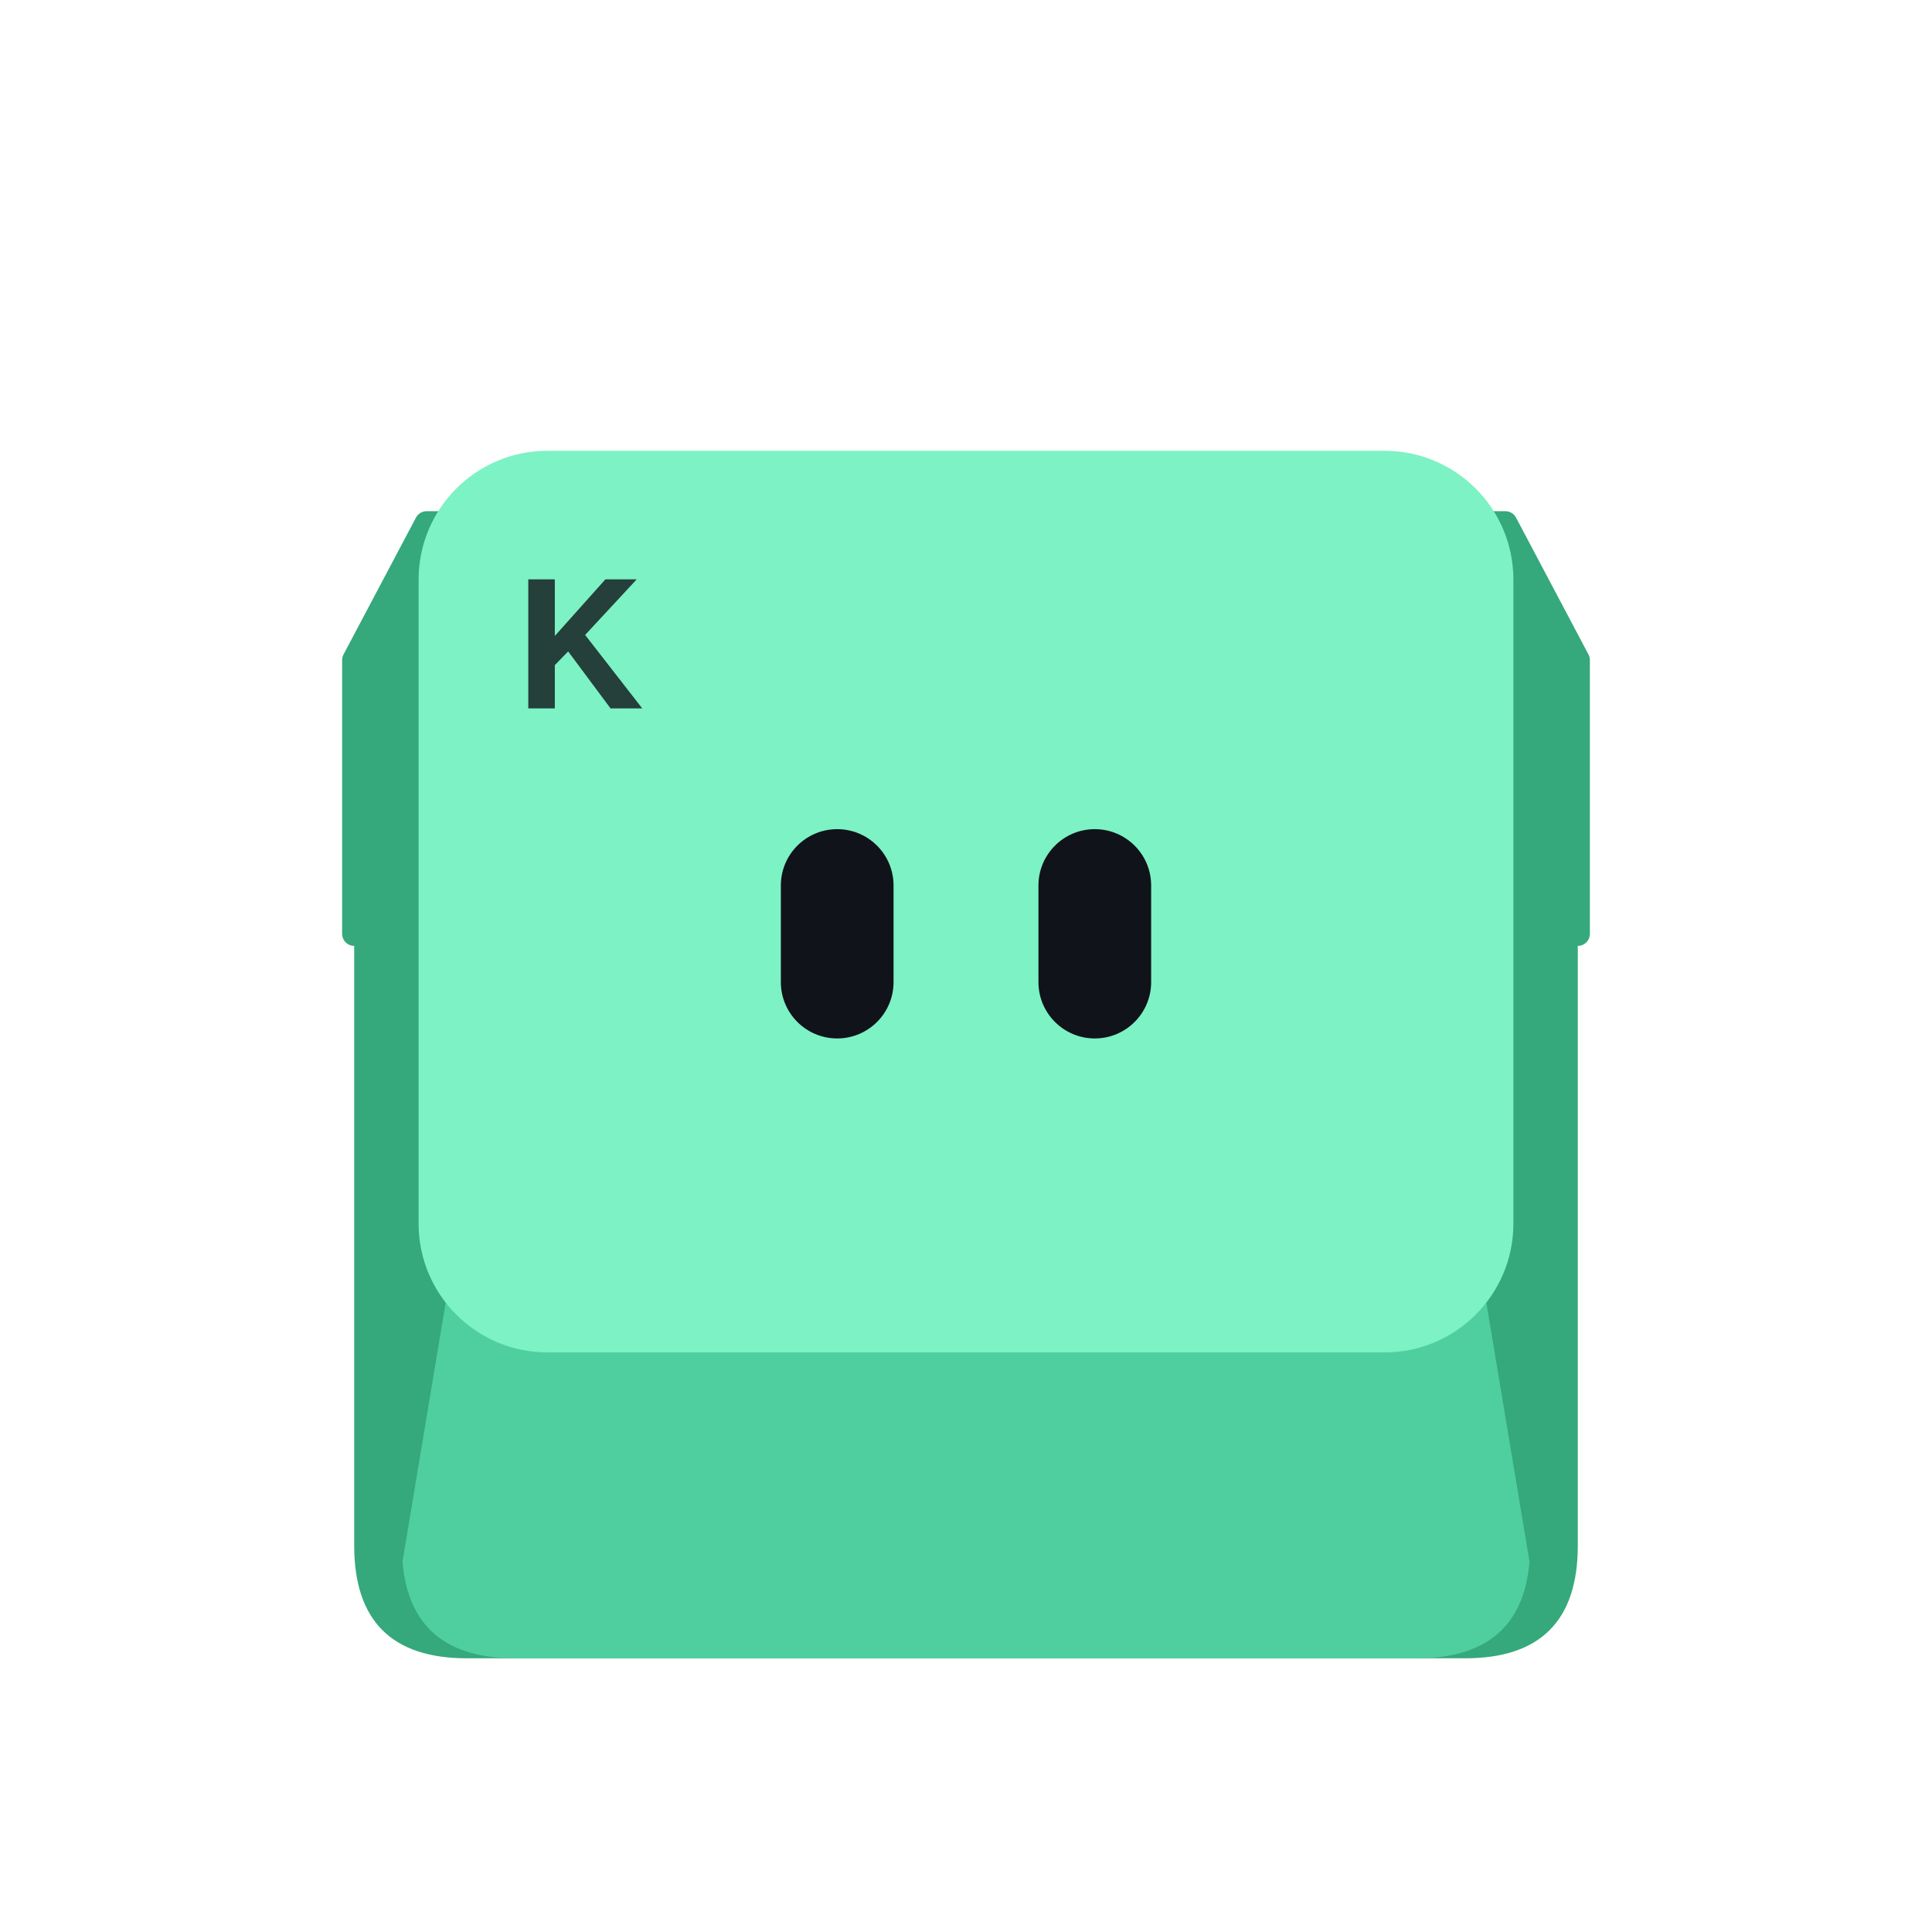
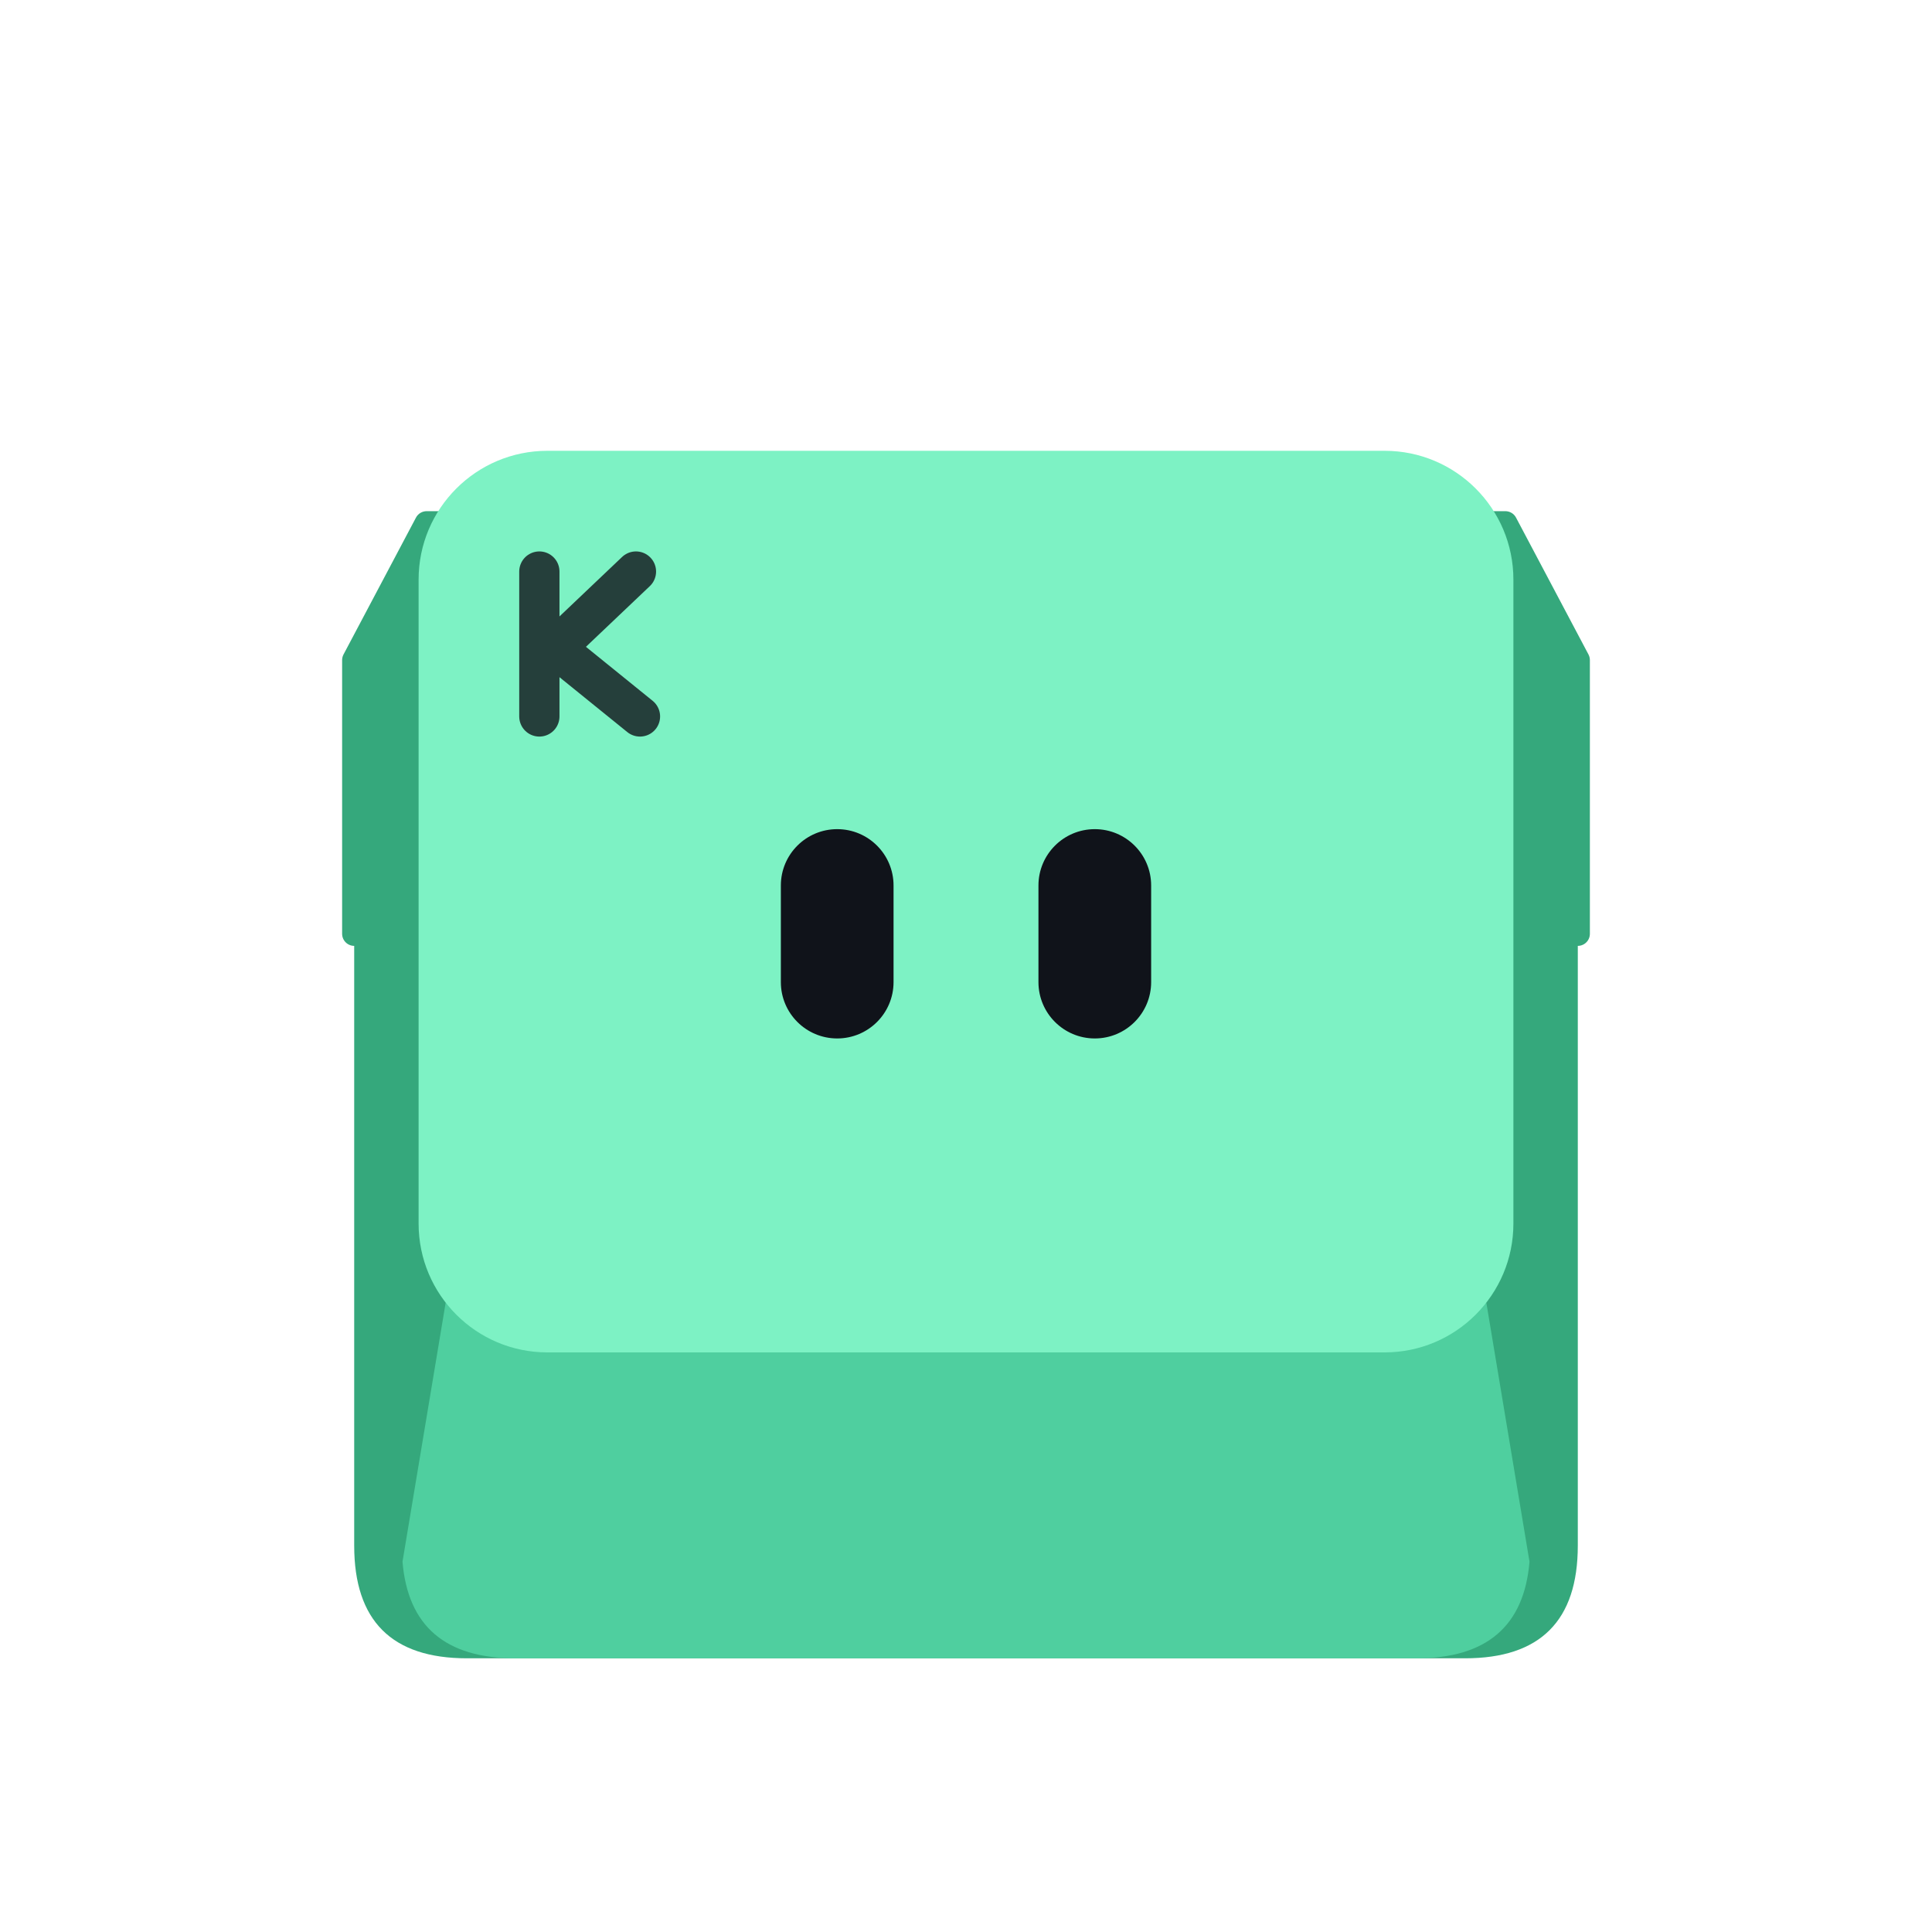
<svg xmlns="http://www.w3.org/2000/svg" width="240" height="240" viewBox="0 0 240 240">
  <defs>
    <g id="body">
-       <path id="walls" d="M44 88 L44 192 Q44 206 58 206 L182 206 Q196 206 196 192 L196 88 Z" fill="#35a87c" />
+       <path id="walls" d="M44 104 L44 192 Q44 206 58 206 L182 206 Q196 206 196 192 L196 104 Z" fill="#35a87c" />
      <path id="lip" d="M56 158 L184 158 L190 194 Q189 206 176 206 L64 206 Q51 206 50 194 Z" fill="#4fcf9f" />
    </g>
    <g id="cap">
      <path id="wedges" d="M53 65 L44 82 L44 116 L196 116 L196 82 L187 65 Z" fill="#35a87c" stroke="#35a87c" stroke-width="3" stroke-linejoin="round" />
      <rect id="top" x="52" y="56" width="136" height="112" rx="16" fill="#7df2c4" />
-       <text id="legend" x="64" y="88" font-family="Helvetica, Arial, sans-serif" font-weight="800" font-size="22" fill="#10131a" fill-opacity="0.8">K</text>
+       <path id="legend" d="M67 71 L67 89 M79 71 L69 80.5 L79.5 89" fill="none" stroke="#10131a" stroke-opacity="0.8" stroke-width="5" stroke-linecap="round" stroke-linejoin="round" />
    </g>
    <g id="eyes-booting">
      <circle cx="104" cy="116" r="4.5" fill="#10131a" />
    </g>
    <g id="eyes-idle">
      <rect x="97" y="103" width="14" height="26" rx="7" fill="#10131a" />
    </g>
    <g id="eyes-happy">
      <path d="M93 121 Q104 102 115 121" fill="none" stroke="#10131a" stroke-width="7.5" stroke-linecap="round" />
    </g>
    <g id="eyes-busy">
      <rect x="96" y="111" width="16" height="12" rx="6" fill="#10131a" />
    </g>
    <g id="eyes-sleeping">
      <rect x="93" y="116" width="22" height="6.5" rx="3.25" fill="#10131a" />
    </g>
    <g id="eyes-offline">
      <circle cx="104" cy="116" r="5" fill="#10131a" fill-opacity="0.55" />
    </g>
    <g id="eyes-affectionate">
      <path d="M93 112 Q104 128 115 112" fill="none" stroke="#10131a" stroke-width="7" stroke-linecap="round" />
    </g>
    <g id="mouth-booting">
      <ellipse cx="120" cy="145" rx="4" ry="4.5" fill="#10131a" />
    </g>
    <g id="mouth-idle" />
    <g id="mouth-happy">
      <path d="M111 140 Q120 154 129 140 Z" fill="#10131a" />
    </g>
    <g id="mouth-busy">
      <path d="M114 145 L126 145" stroke="#10131a" stroke-width="4.5" stroke-linecap="round" />
    </g>
    <g id="mouth-sleeping">
      <ellipse cx="120" cy="146" rx="3.5" ry="3.5" fill="#10131a" />
    </g>
    <g id="mouth-offline" />
    <g id="mouth-laughing">
      <path d="M108 139 Q120 158 132 139 Z" fill="#10131a" />
      <path d="M113 146 Q120 152 127 146" fill="#ff7aa0" />
    </g>
  </defs>
  <use href="#body" />
  <use href="#cap" />
  <use href="#eyes-idle" />
  <use href="#eyes-idle" transform="translate(32 0)" />
  <use href="#mouth-idle" />
</svg>
